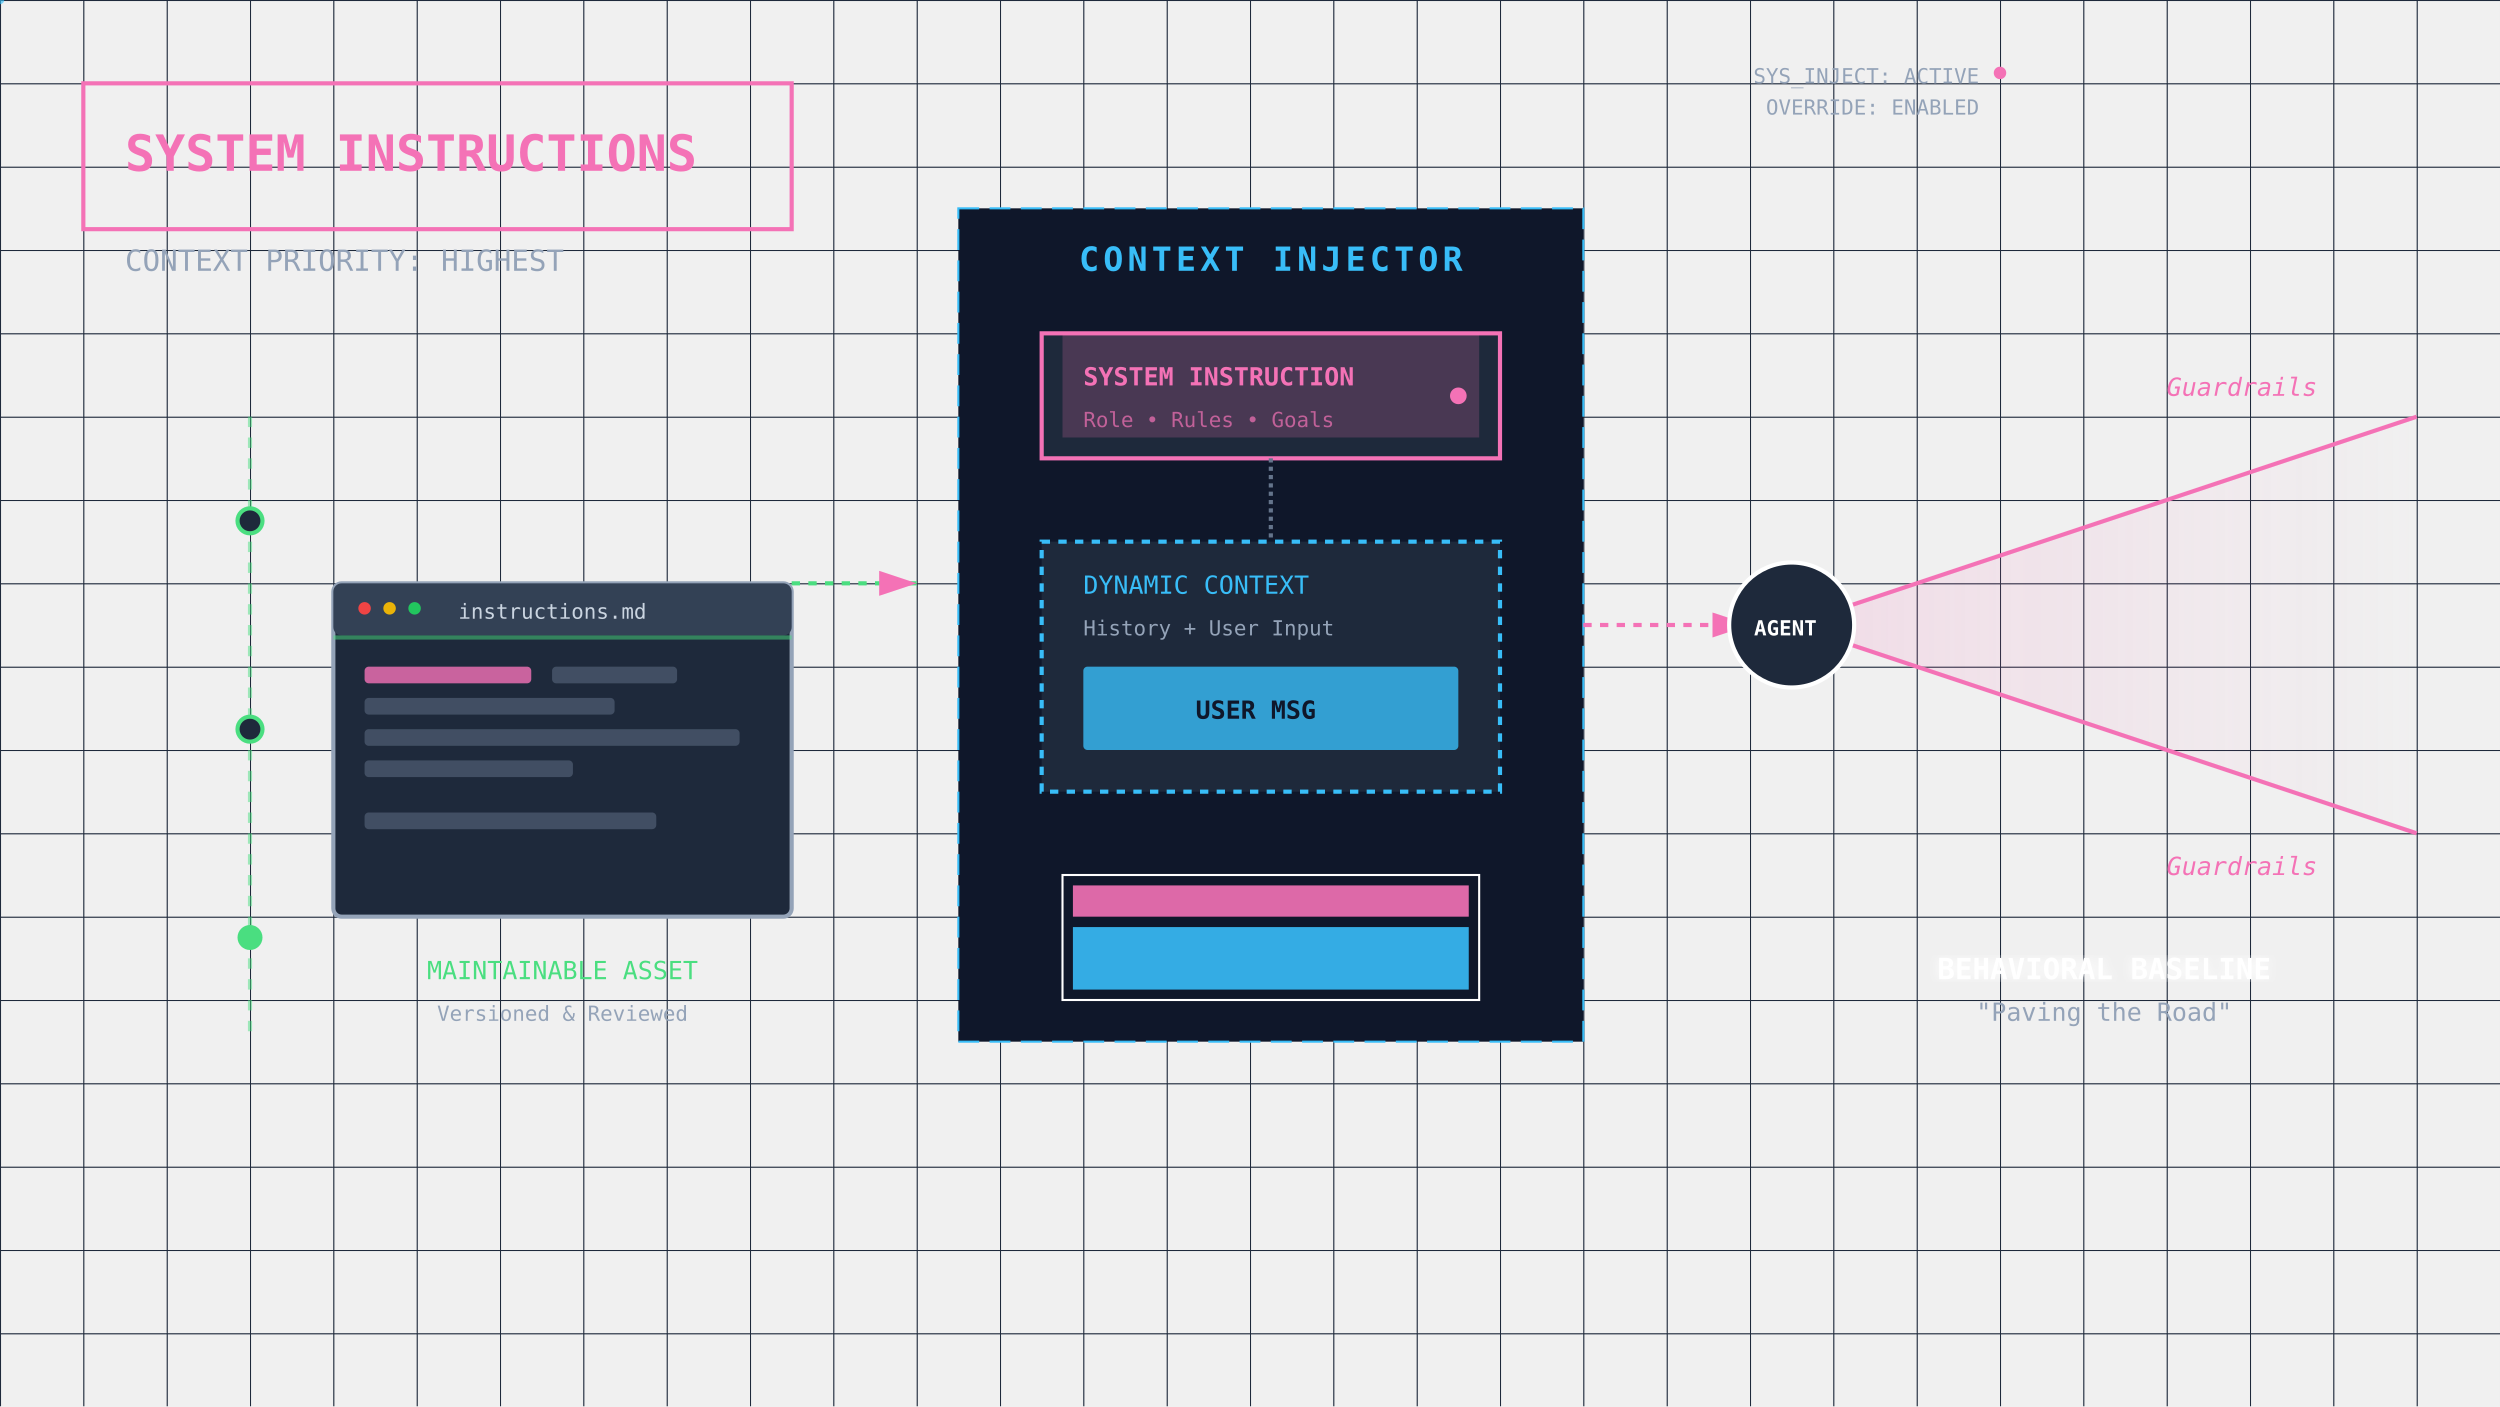
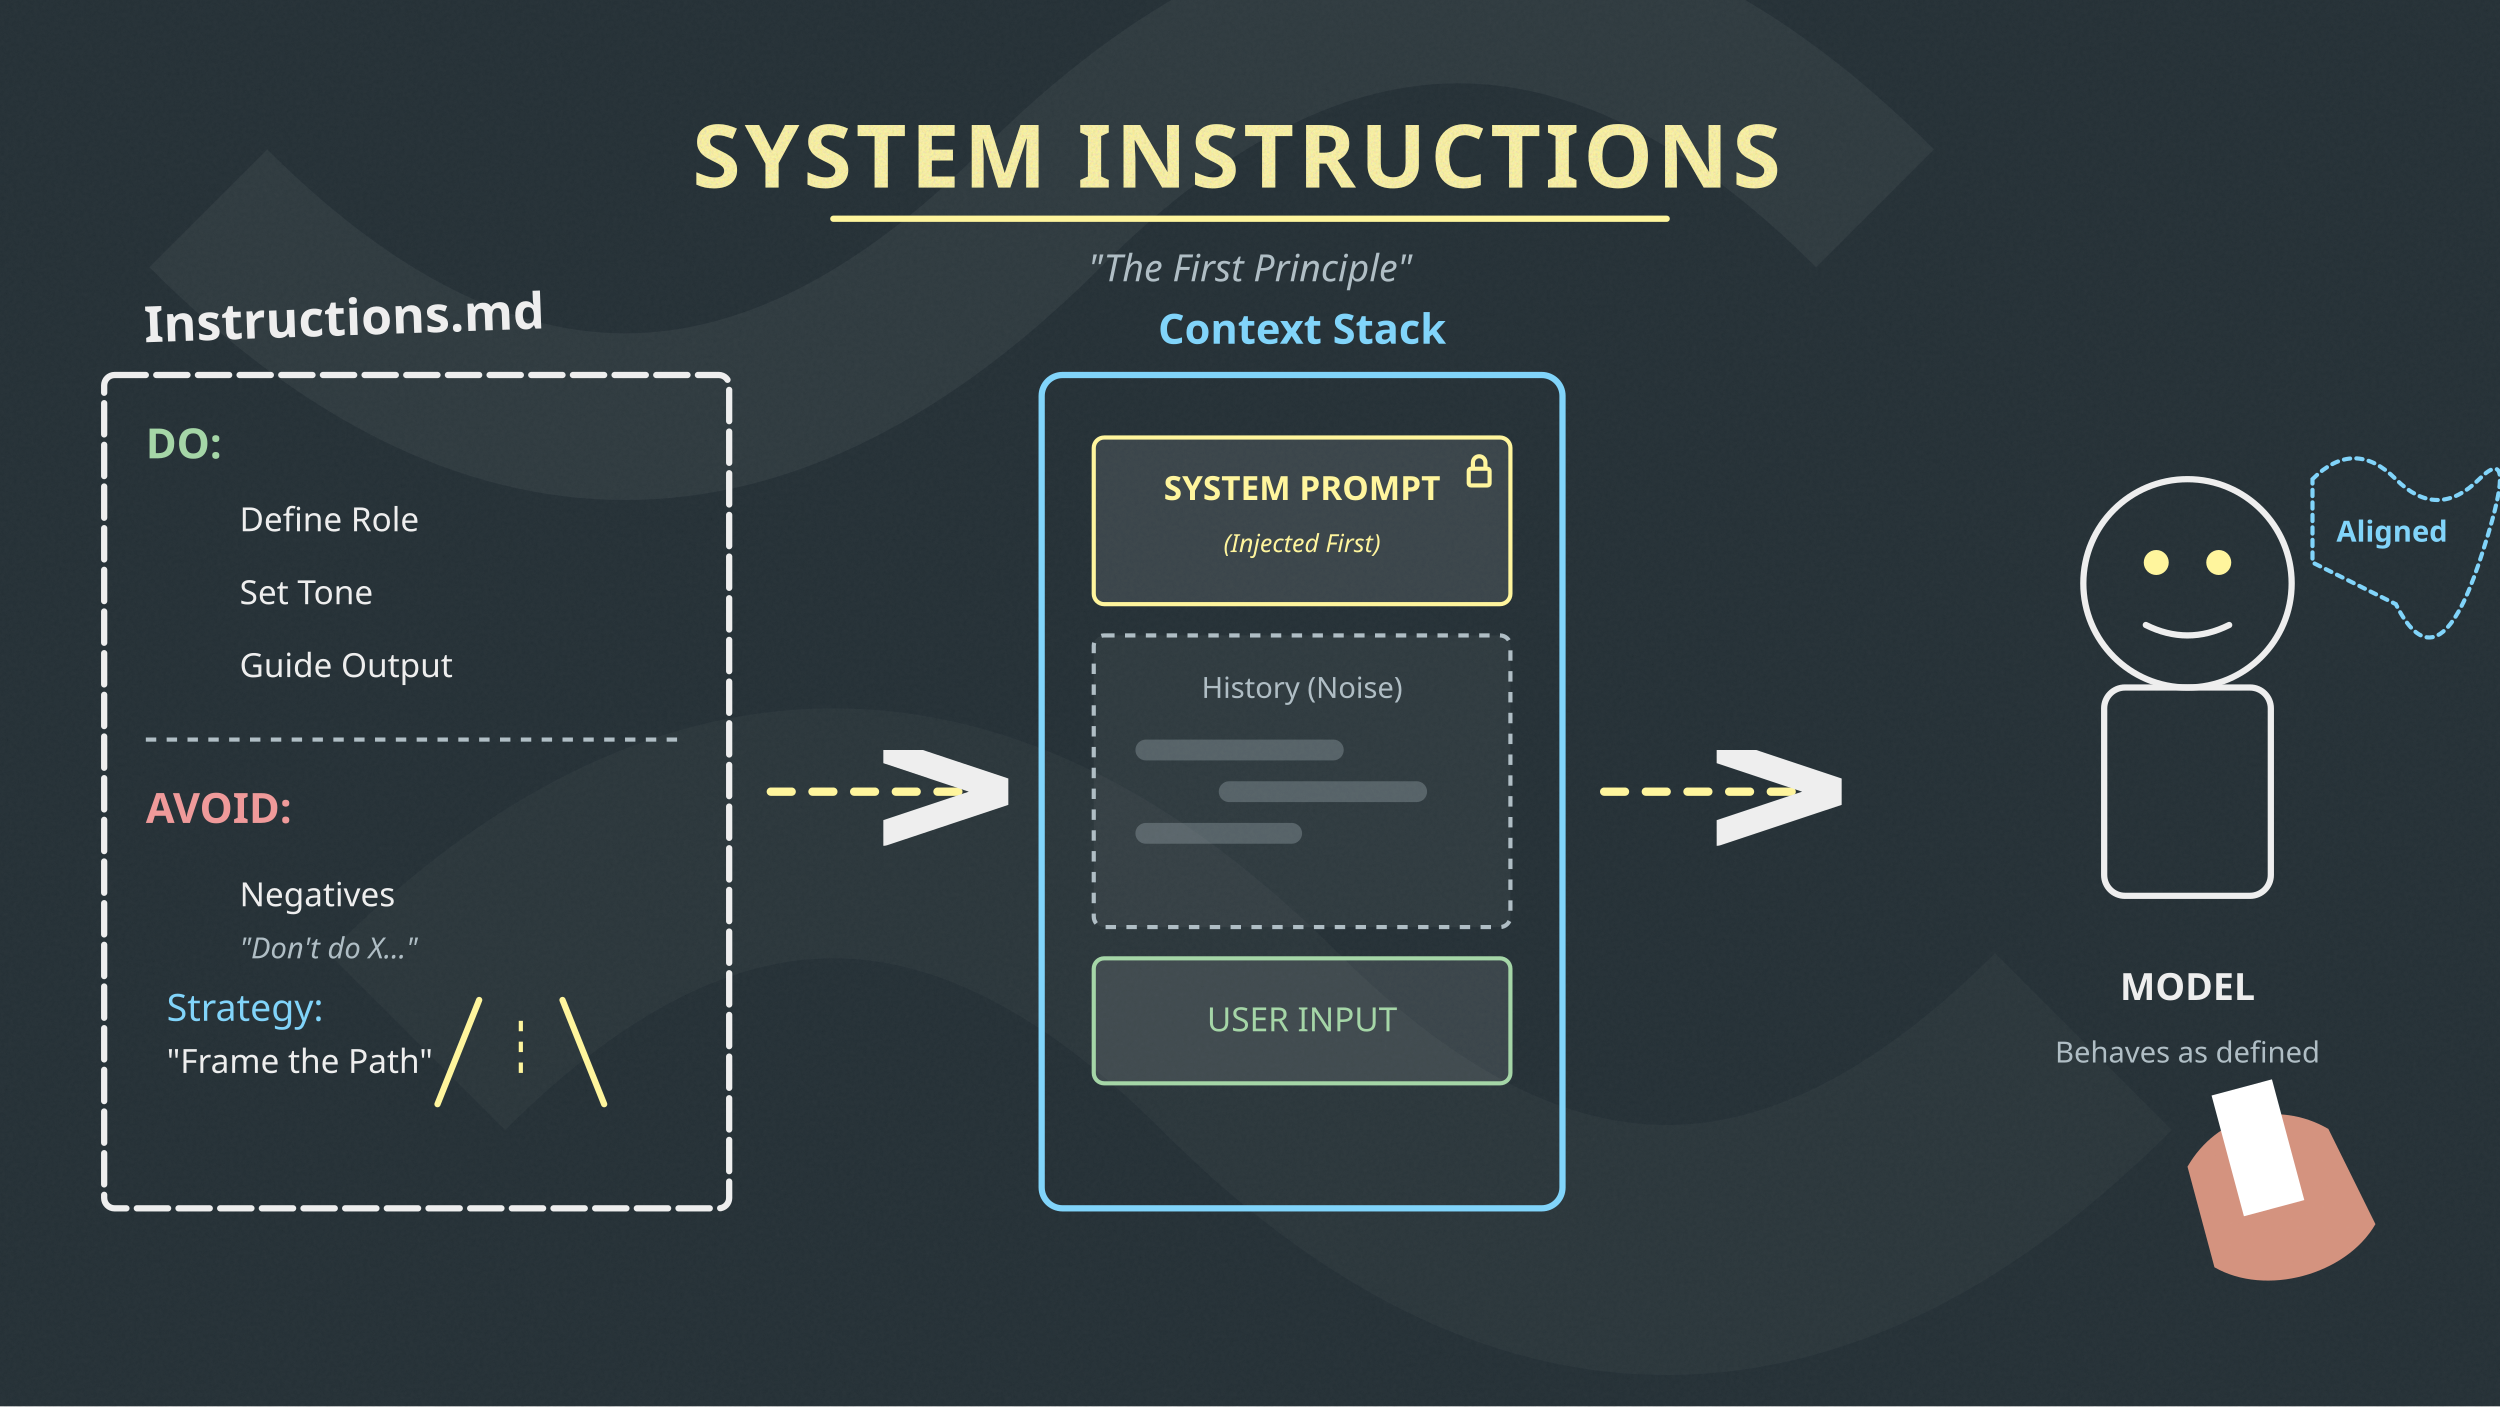
- <svg xmlns="http://www.w3.org/2000/svg" viewBox="0 0 1200 675" font-family="'JetBrains Mono', Consolas, monospace" style="background-color: #0f172a;">
+ <svg xmlns="http://www.w3.org/2000/svg" viewBox="0 0 1200 675" font-family="'Comic Sans MS', 'Chalkboard SE', 'Comic Neue', sans-serif">
  <defs>
-     <pattern id="grid" width="40" height="40" patternUnits="userSpaceOnUse">
-       <path d="M 40 0 L 0 0 0 40" fill="none" stroke="#1e293b" stroke-width="1" />
-     </pattern>
-     <marker id="arrow-pink" markerWidth="10" markerHeight="10" refX="9" refY="3" orient="auto" markerUnits="strokeWidth">
-       <path d="M0,0 L0,6 L9,3 z" fill="#f472b6" />
-     </marker>
-     <marker id="arrow-blue" markerWidth="10" markerHeight="10" refX="9" refY="3" orient="auto" markerUnits="strokeWidth">
-       <path d="M0,0 L0,6 L9,3 z" fill="#38bdf8" />
-     </marker>
-     <filter id="glow">
-       <feGaussianBlur stdDeviation="2.5" result="coloredBlur" />
+     <filter id="chalk-texture" x="0%" y="0%" width="100%" height="100%">
+       <feTurbulence type="fractalNoise" baseFrequency="0.9" numOctaves="3" result="noise" />
+       <feColorMatrix type="matrix" values="1 0 0 0 0  0 1 0 0 0  0 0 1 0 0  0 0 0 0.4 0" in="noise" result="coloredNoise" />
+       <feComposite operator="in" in="coloredNoise" in2="SourceGraphic" result="composite" />
      <feMerge>
-         <feMergeNode in="coloredBlur" />
        <feMergeNode in="SourceGraphic" />
+         <feMergeNode in="composite" />
      </feMerge>
    </filter>
-     <linearGradient id="beam" x1="0%" y1="0%" x2="100%" y2="0%">
-       <stop offset="0%" stop-color="#f472b6" stop-opacity="0.8" />
-       <stop offset="100%" stop-color="#f472b6" stop-opacity="0" />
-     </linearGradient>
+     <filter id="board-grain">
+       <feTurbulence type="fractalNoise" baseFrequency="0.5" numOctaves="3" result="noise" />
+       <feColorMatrix type="matrix" values="0.1 0 0 0 0  0.1 0 0 0 0  0.1 0 0 0 0  0 0 0 0.3 0" />
+     </filter>
+     <marker id="arrow-chalk" markerWidth="15" markerHeight="15" refX="14" refY="5" orient="auto">
+       <path d="M0,0 L15,5 L0,10" fill="none" stroke="#EEEEEE" stroke-width="3" stroke-linecap="round" stroke-linejoin="round" />
+     </marker>
  </defs>
-   <rect width="100%" height="100%" fill="url(#grid)" />
-   <g transform="translate(40, 40)">
-     <rect x="0" y="0" width="340" height="70" fill="none" stroke="#f472b6" stroke-width="2" />
-     <text x="20" y="42" fill="#f472b6" font-size="24" font-weight="bold">SYSTEM INSTRUCTIONS</text>
-     <text x="20" y="90" fill="#94a3b8" font-size="14">CONTEXT PRIORITY: HIGHEST</text>
+   <rect width="100%" height="100%" fill="#263238" />
+   <rect width="100%" height="100%" filter="url(#board-grain)" opacity="0.4" />
+   <path d="M 100 100 Q 300 300 500 100 T 900 100" stroke="#FFFFFF" stroke-width="80" stroke-opacity="0.05" fill="none">
+     <animate attributeName="stroke-opacity" values="0.05;0.08;0.05" dur="8s" repeatCount="indefinite" />
+   </path>
+   <path d="M 200 500 Q 400 300 600 500 T 1000 500" stroke="#FFFFFF" stroke-width="120" stroke-opacity="0.03" fill="none">
+     <animate attributeName="stroke-opacity" values="0.03;0.06;0.03" dur="11s" repeatCount="indefinite" />
+   </path>
+   <g transform="translate(0, 50)">
+     <text x="600" y="40" fill="#FFF59D" font-size="42" font-weight="bold" text-anchor="middle" letter-spacing="2" filter="url(#chalk-texture)">
+       SYSTEM INSTRUCTIONS
+       
+       <animate attributeName="fill-opacity" values="1;0.8;1" dur="4s" repeatCount="indefinite" />
+     </text>
+     <line x1="400" y1="55" x2="800" y2="55" stroke="#FFF59D" stroke-width="3" stroke-linecap="round">
+       <animate attributeName="x2" from="400" to="800" dur="1.5s" fill="freeze" calcMode="spline" keySplines="0.4 0 0.2 1" />
+     </line>
+     <text x="600" y="85" fill="#B0BEC5" font-size="18" text-anchor="middle" font-style="italic">
+       "The First Principle"
+     </text>
  </g>
-   <g transform="translate(100, 200)">
-     <line x1="20" y1="0" x2="20" y2="300" stroke="#4ade80" stroke-width="2" stroke-dasharray="5,5" opacity="0.5" />
-     <circle cx="20" cy="50" r="6" fill="#1e293b" stroke="#4ade80" stroke-width="2" />
-     <circle cx="20" cy="150" r="6" fill="#1e293b" stroke="#4ade80" stroke-width="2" />
-     <circle cx="20" cy="250" r="6" fill="#4ade80">
-       <animate attributeName="r" values="6;8;6" dur="2s" repeatCount="indefinite" />
-       <animate attributeName="opacity" values="1;0.5;1" dur="2s" repeatCount="indefinite" />
-     </circle>
-     <g transform="translate(60, 80)">
-       <rect x="0" y="0" width="220" height="160" rx="4" fill="#1e293b" stroke="#94a3b8" stroke-width="2" />
-       <rect x="0" y="0" width="220" height="25" rx="4" fill="#334155" />
-       <circle cx="15" cy="12" r="3" fill="#ef4444" />
-       <circle cx="27" cy="12" r="3" fill="#eab308" />
-       <circle cx="39" cy="12" r="3" fill="#22c55e" />
-       <text x="60" y="17" fill="#cbd5e1" font-size="10">instructions.md</text>
-       <g transform="translate(15, 40)">
-         <rect x="0" y="0" width="80" height="8" rx="2" fill="#f472b6" opacity="0.8" />
-         <rect x="90" y="0" width="60" height="8" rx="2" fill="#64748b" opacity="0.5" />
-         <rect x="0" y="15" width="120" height="8" rx="2" fill="#64748b" opacity="0.5" />
-         <rect x="0" y="30" width="180" height="8" rx="2" fill="#64748b" opacity="0.5" />
-         <rect x="0" y="45" width="100" height="8" rx="2" fill="#64748b" opacity="0.5" />
-         <rect x="0" y="70" width="140" height="8" rx="2" fill="#64748b" opacity="0.5" />
+   <g transform="translate(50, 180)">
+     <rect x="0" y="0" width="300" height="400" rx="5" fill="none" stroke="#EEEEEE" stroke-width="3" stroke-dasharray="15,5" stroke-linecap="round">
+       <animate attributeName="stroke-dashoffset" from="20" to="0" dur="2s" repeatCount="indefinite" />
+     </rect>
+     <text x="20" y="-15" fill="#EEEEEE" font-size="24" font-weight="bold" transform="rotate(-2)">Instructions.md</text>
+     <g transform="translate(20, 40)">
+       <text x="0" y="0" fill="#A5D6A7" font-size="20" font-weight="bold">DO:</text>
+       <g transform="translate(10, 25)">
+         <path d="M0,5 L10,15 L25,0" fill="none" stroke="#A5D6A7" stroke-width="3" stroke-linecap="round" stroke-linejoin="round" stroke-dasharray="40" stroke-dashoffset="40">
+           <animate attributeName="stroke-dashoffset" to="0" dur="0.4s" begin="0.5s" fill="freeze" />
+         </path>
+         <text x="35" y="10" fill="#EEEEEE" font-size="16">Define Role</text>
      </g>
-       <rect x="0" y="25" width="220" height="2" fill="#4ade80" opacity="0.5">
-         <animate attributeName="y" values="25;160;25" dur="3s" repeatCount="indefinite" />
-         <animate attributeName="opacity" values="0;0.8;0" dur="3s" repeatCount="indefinite" />
+       <g transform="translate(10, 60)">
+         <path d="M0,5 L10,15 L25,0" fill="none" stroke="#A5D6A7" stroke-width="3" stroke-linecap="round" stroke-linejoin="round" stroke-dasharray="40" stroke-dashoffset="40">
+           <animate attributeName="stroke-dashoffset" to="0" dur="0.4s" begin="1.0s" fill="freeze" />
+         </path>
+         <text x="35" y="10" fill="#EEEEEE" font-size="16">Set Tone</text>
+       </g>
+       <g transform="translate(10, 95)">
+         <path d="M0,5 L10,15 L25,0" fill="none" stroke="#A5D6A7" stroke-width="3" stroke-linecap="round" stroke-linejoin="round" stroke-dasharray="40" stroke-dashoffset="40">
+           <animate attributeName="stroke-dashoffset" to="0" dur="0.4s" begin="1.5s" fill="freeze" />
+         </path>
+         <text x="35" y="10" fill="#EEEEEE" font-size="16">Guide Output</text>
+       </g>
+       <path d="M 0 135 L 260 135" stroke="#B0BEC5" stroke-width="2" stroke-dasharray="5,5" />
+       <text x="0" y="175" fill="#EF9A9A" font-size="20" font-weight="bold">AVOID:</text>
+       <g transform="translate(10, 200)">
+         <text x="35" y="15" fill="#EEEEEE" font-size="16">Negatives</text>
+         <text x="35" y="40" fill="#B0BEC5" font-size="14" font-style="italic">"Don't do X..."</text>
+         <path d="M 0 10 L 25 35 M 25 10 L 0 35" stroke="#EF9A9A" stroke-width="3" stroke-linecap="round" opacity="0">
+           <animate attributeName="opacity" to="1" dur="0.2s" begin="2.5s" fill="freeze" />
+           <animateTransform attributeName="transform" type="scale" values="1.5;1" dur="0.3s" begin="2.5s" fill="freeze" additive="sum" />
+         </path>
+       </g>
+       <g transform="translate(10, 270)">
+         <text x="0" y="0" fill="#81D4FA" font-size="18">Strategy:</text>
+         <text x="0" y="25" fill="#EEEEEE" font-size="16">"Frame the Path"</text>
+         <g transform="translate(150, -10)">
+           <path d="M 0 0 L -20 50 M 40 0 L 60 50" stroke="#FFF59D" stroke-width="3" stroke-linecap="round" />
+           <line x1="20" y1="10" x2="20" y2="40" stroke="#FFF59D" stroke-width="2" stroke-dasharray="5,5">
+             <animate attributeName="stroke-dashoffset" from="10" to="0" dur="1s" repeatCount="indefinite" />
+           </line>
+         </g>
+       </g>
+     </g>
+   </g>
+   <path d="M 370 380 L 480 380" stroke="#FFF59D" stroke-width="4" marker-end="url(#arrow-chalk)" stroke-dasharray="10,10" stroke-linecap="round">
+     <animate attributeName="stroke-dashoffset" from="20" to="0" dur="1s" repeatCount="indefinite" />
+   </path>
+   <g transform="translate(500, 180)">
+     <rect x="0" y="0" width="250" height="400" rx="10" fill="none" stroke="#81D4FA" stroke-width="3" stroke-linecap="round" />
+     <text x="125" y="-15" fill="#81D4FA" font-size="20" text-anchor="middle" font-weight="bold">Context Stack</text>
+     <g transform="translate(25, 30)">
+       <rect width="200" height="80" rx="5" fill="#FFFFFF" fill-opacity="0.1" stroke="#FFF59D" stroke-width="2" />
+       <text x="100" y="30" fill="#FFF59D" font-size="16" text-anchor="middle" font-weight="bold">SYSTEM PROMPT</text>
+       <text x="100" y="55" fill="#FFF59D" font-size="12" text-anchor="middle" font-style="italic">(Injected First)</text>
+       <g transform="translate(180, 10)">
+         <rect x="0" y="5" width="10" height="8" rx="1" fill="none" stroke="#FFF59D" stroke-width="2" />
+         <path d="M 2 5 V 2 A 3 3 0 0 1 8 2 V 5" stroke="#FFF59D" stroke-width="2" fill="none" />
+         <animateTransform attributeName="transform" type="scale" values="1;1.2;1" dur="2s" repeatCount="indefinite" additive="sum" transform-origin="5 5" />
+       </g>
+     </g>
+     <g transform="translate(25, 125)">
+       <rect width="200" height="140" rx="5" fill="#FFFFFF" fill-opacity="0.05" stroke="#B0BEC5" stroke-width="2" stroke-dasharray="5,5" />
+       <text x="100" y="30" fill="#B0BEC5" font-size="14" text-anchor="middle">History (Noise)</text>
+       <rect x="20" y="50" width="100" height="10" rx="5" fill="#B0BEC5" fill-opacity="0.3">
+         <animate attributeName="x" values="20;22;20" dur="4s" repeatCount="indefinite" />
+       </rect>
+       <rect x="60" y="70" width="100" height="10" rx="5" fill="#B0BEC5" fill-opacity="0.3">
+         <animate attributeName="x" values="60;58;60" dur="5s" repeatCount="indefinite" />
+       </rect>
+       <rect x="20" y="90" width="80" height="10" rx="5" fill="#B0BEC5" fill-opacity="0.3">
+         <animate attributeName="x" values="20;25;20" dur="6s" repeatCount="indefinite" />
      </rect>
    </g>
-     <text x="170" y="270" fill="#4ade80" font-size="12" text-anchor="middle">MAINTAINABLE ASSET</text>
-     <text x="170" y="290" fill="#94a3b8" font-size="10" text-anchor="middle">Versioned &amp; Reviewed</text>
-   </g>
-   <path d="M 380 280 L 440 280" stroke="#4ade80" stroke-width="2" marker-end="url(#arrow-pink)" stroke-dasharray="4,4">
-     <animate attributeName="stroke-dashoffset" from="8" to="0" dur="1s" repeatCount="indefinite" />
-   </path>
-   <g transform="translate(460, 100)">
-     <rect x="0" y="0" width="300" height="400" fill="#0f172a" stroke="#38bdf8" stroke-width="1" stroke-dasharray="10,5" />
-     <text x="150" y="30" fill="#38bdf8" font-size="16" font-weight="bold" text-anchor="middle" letter-spacing="2">CONTEXT INJECTOR</text>
-     <g transform="translate(50, 60)">
-       <rect x="-10" y="0" width="220" height="60" fill="#1e293b" stroke="#f472b6" stroke-width="2" />
-       <text x="10" y="25" fill="#f472b6" font-size="12" font-weight="bold">SYSTEM INSTRUCTION</text>
-       <text x="10" y="45" fill="#f472b6" font-size="10" opacity="0.7">Role • Rules • Goals</text>
-       <circle cx="190" cy="30" r="4" fill="#f472b6">
-         <animate attributeName="r" values="4;6;4" dur="1s" repeatCount="indefinite" />
-         <animate attributeName="opacity" values="1;0.5;1" dur="1s" repeatCount="indefinite" />
-       </circle>
-       <rect x="0" y="0" width="200" height="50" fill="#f472b6" opacity="0.2" transform="translate(0, 0)">
-         <animate attributeName="y" values="-50; 0; 0; 250" dur="4s" keyTimes="0; 0.2; 0.6; 1" repeatCount="indefinite" />
-         <animate attributeName="opacity" values="0; 1; 1; 0" dur="4s" keyTimes="0; 0.2; 0.6; 1" repeatCount="indefinite" />
-       </rect>
-     </g>
-     <path d="M 150 120 L 150 160" stroke="#64748b" stroke-width="2" stroke-dasharray="2,2" />
-     <g transform="translate(50, 160)">
-       <rect x="-10" y="0" width="220" height="120" fill="#1e293b" stroke="#38bdf8" stroke-width="2" stroke-dasharray="4,4" />
-       <text x="10" y="25" fill="#38bdf8" font-size="12">DYNAMIC CONTEXT</text>
-       <text x="10" y="45" fill="#94a3b8" font-size="10">History + User Input</text>
-       <rect x="10" y="60" width="180" height="40" rx="2" fill="#38bdf8" opacity="0.8">
-         <animate attributeName="x" values="250; 10; 10" dur="4s" keyTimes="0; 0.4; 1" repeatCount="indefinite" />
-         <animate attributeName="opacity" values="0; 1; 1" dur="4s" keyTimes="0; 0.4; 1" repeatCount="indefinite" />
-       </rect>
-       <text x="100" y="85" fill="#0f172a" font-size="12" font-weight="bold" text-anchor="middle">
-              USER MSG
-              <animate attributeName="x" values="340; 100; 100" dur="4s" keyTimes="0; 0.4; 1" repeatCount="indefinite" />
-         <animate attributeName="opacity" values="0; 1; 1" dur="4s" keyTimes="0; 0.4; 1" repeatCount="indefinite" />
-       </text>
-     </g>
-     <g transform="translate(50, 320)">
-       <rect x="0" y="0" width="200" height="60" fill="#0f172a" stroke="#ffffff" stroke-width="1" />
-       <rect x="5" y="5" width="190" height="15" fill="#f472b6" opacity="0.9" />
-       <rect x="5" y="25" width="190" height="30" fill="#38bdf8" opacity="0.9" />
-       <animateTransform attributeName="transform" type="translate" from="50 320" to="50 450" dur="4s" begin="2.4s" repeatCount="indefinite" />
-       <animate attributeName="opacity" values="0;1;0" dur="4s" begin="2.4s" repeatCount="indefinite" />
+     <g transform="translate(25, 280)">
+       <rect width="200" height="60" rx="5" fill="#FFFFFF" fill-opacity="0.1" stroke="#A5D6A7" stroke-width="2" />
+       <text x="100" y="35" fill="#A5D6A7" font-size="16" text-anchor="middle">USER INPUT</text>
+       <animateTransform attributeName="transform" type="translate" from="25 400" to="25 280" dur="4s" repeatCount="indefinite" calcMode="spline" keySplines="0.4 0 0.2 1" />
+       <animate attributeName="opacity" values="0;1;1;0" keyTimes="0;0.2;0.8;1" dur="4s" repeatCount="indefinite" />
    </g>
  </g>
-   <path d="M 760 300 L 840 300" stroke="#f472b6" stroke-width="2" marker-end="url(#arrow-pink)" stroke-dasharray="4,4">
-     <animate attributeName="stroke-dashoffset" from="8" to="0" dur="0.5s" repeatCount="indefinite" />
+   <path d="M 770 380 L 880 380" stroke="#FFF59D" stroke-width="4" marker-end="url(#arrow-chalk)" stroke-dasharray="10,10" stroke-linecap="round">
+     <animate attributeName="stroke-dashoffset" from="20" to="0" dur="1s" repeatCount="indefinite" />
  </path>
-   <g transform="translate(860, 150)">
-     <path d="M 0 150 L 300 50 L 300 250 Z" fill="url(#beam)" opacity="0.2" />
-     <path d="M 0 150 L 300 50" stroke="#f472b6" stroke-width="2" />
-     <path d="M 0 150 L 300 250" stroke="#f472b6" stroke-width="2" />
-     <text x="180" y="40" fill="#f472b6" font-size="12" font-style="italic">Guardrails</text>
-     <text x="180" y="270" fill="#f472b6" font-size="12" font-style="italic">Guardrails</text>
-     <circle cx="0" cy="150" r="30" fill="#1e293b" stroke="#ffffff" stroke-width="2">
-       <animateMotion path="M 0 0 L 250 0" dur="4s" begin="2.5s" repeatCount="indefinite" />
-     </circle>
-     <text x="0" y="155" fill="#ffffff" font-size="10" text-anchor="middle" font-weight="bold">AGENT
-         <animateMotion path="M 0 0 L 250 0" dur="4s" begin="2.5s" repeatCount="indefinite" />
-     </text>
-     <text x="150" y="320" fill="#ffffff" font-size="14" font-weight="bold" text-anchor="middle" filter="url(#glow)">BEHAVIORAL BASELINE</text>
-     <text x="150" y="340" fill="#94a3b8" font-size="12" text-anchor="middle">"Paving the Road"</text>
+   <g transform="translate(900, 180)">
+     <g transform="translate(50, 0)">
+       <animateTransform attributeName="transform" type="translate" values="50 0; 50 2; 50 0" dur="2s" repeatCount="indefinite" />
+       <circle cx="100" cy="100" r="50" fill="none" stroke="#EEEEEE" stroke-width="3" />
+       <rect x="60" y="150" width="80" height="100" rx="10" fill="none" stroke="#EEEEEE" stroke-width="3" />
+       <circle cx="85" cy="90" r="6" fill="#FFF59D">
+         <animate attributeName="opacity" values="1;0.2;1" dur="3s" repeatCount="indefinite" />
+       </circle>
+       <circle cx="115" cy="90" r="6" fill="#FFF59D">
+         <animate attributeName="opacity" values="1;0.2;1" dur="3s" repeatCount="indefinite" />
+       </circle>
+       <path d="M 80 120 Q 100 130 120 120" stroke="#EEEEEE" stroke-width="3" fill="none" stroke-linecap="round" />
+       <g>
+         <path d="M 160 50 Q 180 30 200 50 T 240 50 T 240 90 T 200 110 L 160 90 Z" stroke="#81D4FA" stroke-width="2" fill="none" stroke-dasharray="3,3" stroke-linecap="round">
+           <animate attributeName="stroke-dashoffset" from="12" to="0" dur="3s" repeatCount="indefinite" />
+         </path>
+         <circle cx="150" cy="80" r="3" fill="#81D4FA" opacity="0">
+           <animate attributeName="cy" values="90;80" dur="2s" repeatCount="indefinite" />
+           <animate attributeName="opacity" values="0;1;0" dur="2s" repeatCount="indefinite" />
+         </circle>
+         <circle cx="140" cy="90" r="2" fill="#81D4FA" opacity="0">
+           <animate attributeName="cy" values="100;90" dur="2s" begin="1s" repeatCount="indefinite" />
+           <animate attributeName="opacity" values="0;1;0" dur="2s" begin="1s" repeatCount="indefinite" />
+         </circle>
+         <text x="200" y="80" fill="#81D4FA" font-size="14" text-anchor="middle" font-weight="bold">Aligned
+                  <animate attributeName="opacity" values="0.7;1;0.7" dur="2s" repeatCount="indefinite" />
+         </text>
+       </g>
+     </g>
+     <text x="150" y="300" fill="#EEEEEE" font-size="18" text-anchor="middle" font-weight="bold">MODEL</text>
+     <text x="150" y="330" fill="#B0BEC5" font-size="14" text-anchor="middle">Behaves as defined</text>
  </g>
-   <g transform="translate(950, 40)">
-     <text x="0" y="0" fill="#94a3b8" font-size="10" text-anchor="end">SYS_INJECT: ACTIVE</text>
-     <text x="0" y="15" fill="#94a3b8" font-size="10" text-anchor="end">OVERRIDE: ENABLED</text>
-     <circle cx="10" cy="-5" r="3" fill="#f472b6">
-       <animate attributeName="opacity" values="1;0.2;1" dur="1s" repeatCount="indefinite" />
-     </circle>
+   <g transform="translate(1050, 560)">
+     <g transform="rotate(-15)">
+       <path d="M 0 0 C 20 -20 50 -20 70 0 L 80 50 C 60 70 20 70 0 50 Z" fill="#FFAB91" opacity="0.8" />
+       <rect x="20" y="-30" width="30" height="60" fill="#FFFFFF" />
+     </g>
+     <animateTransform attributeName="transform" type="translate" values="0 0; 10 -10; 0 0" dur="5s" repeatCount="indefinite" additive="sum" />
  </g>
-   <circle r="2" fill="#38bdf8" opacity="0.4">
-     <animateMotion path="M 100 500 L 1100 500" dur="8s" repeatCount="indefinite" />
-   </circle>
-   <circle r="2" fill="#38bdf8" opacity="0.4">
-     <animateMotion path="M 200 520 L 1000 520" dur="7s" repeatCount="indefinite" />
-   </circle>
</svg>
